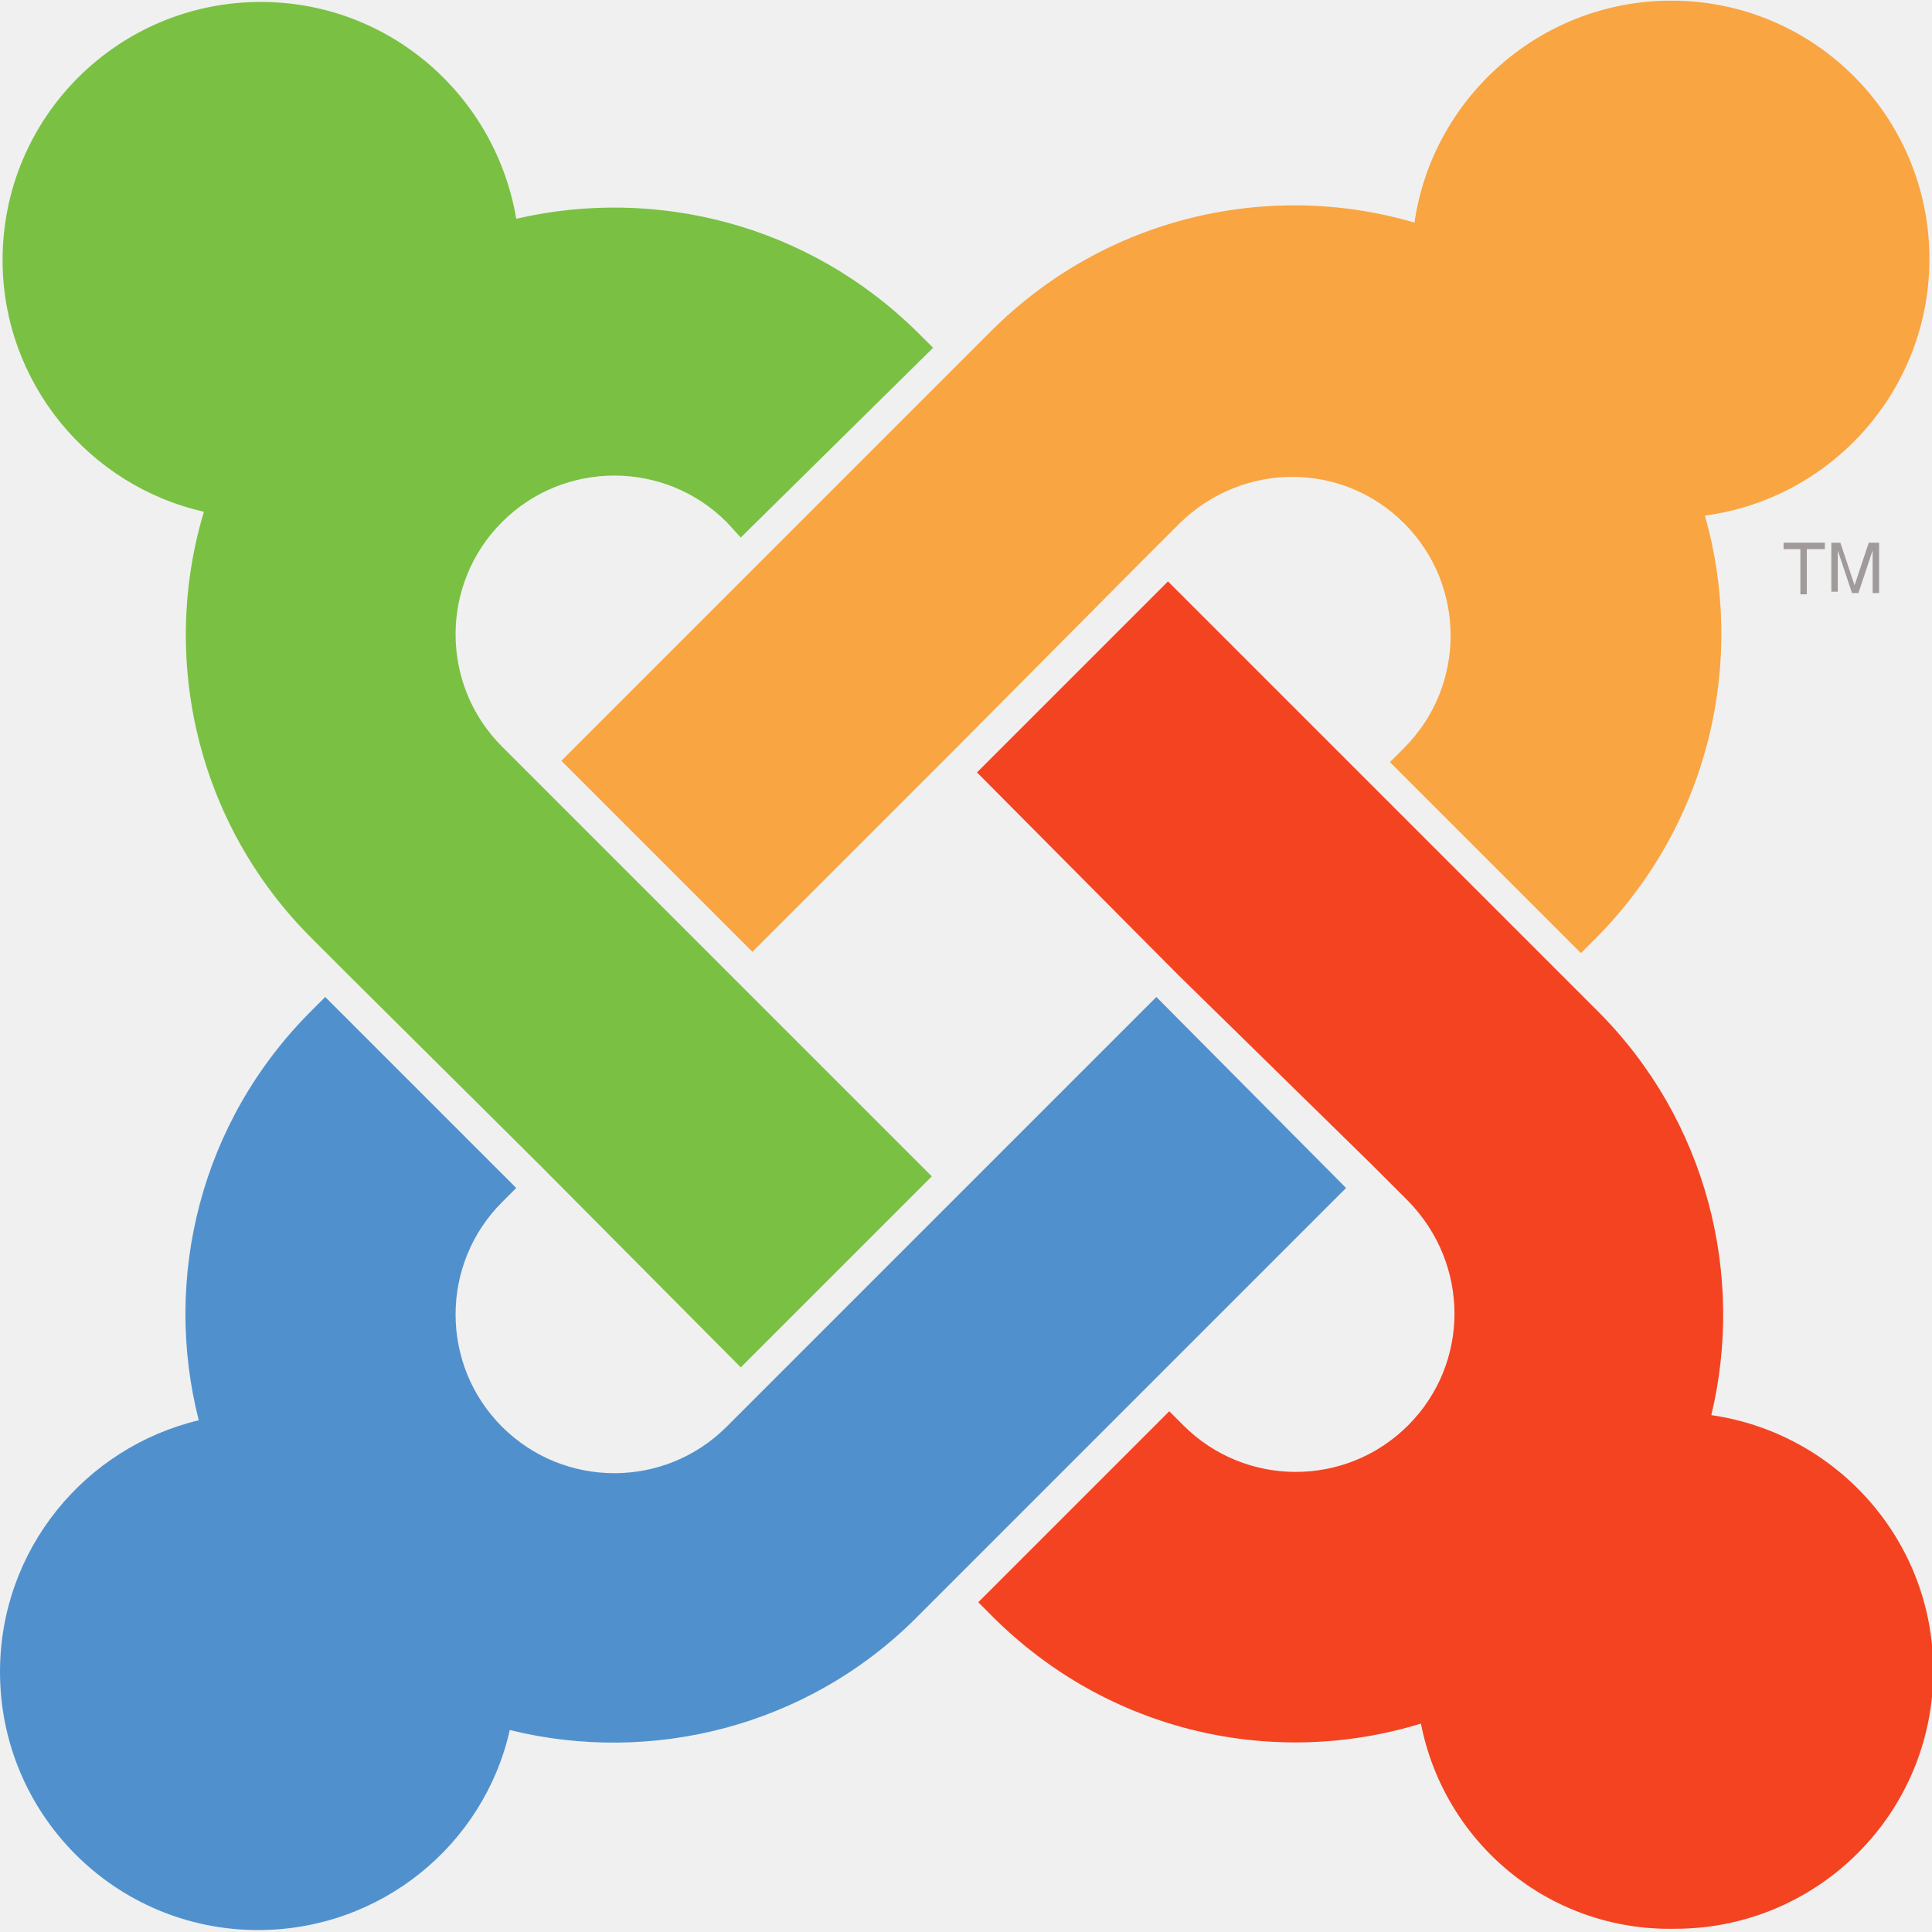
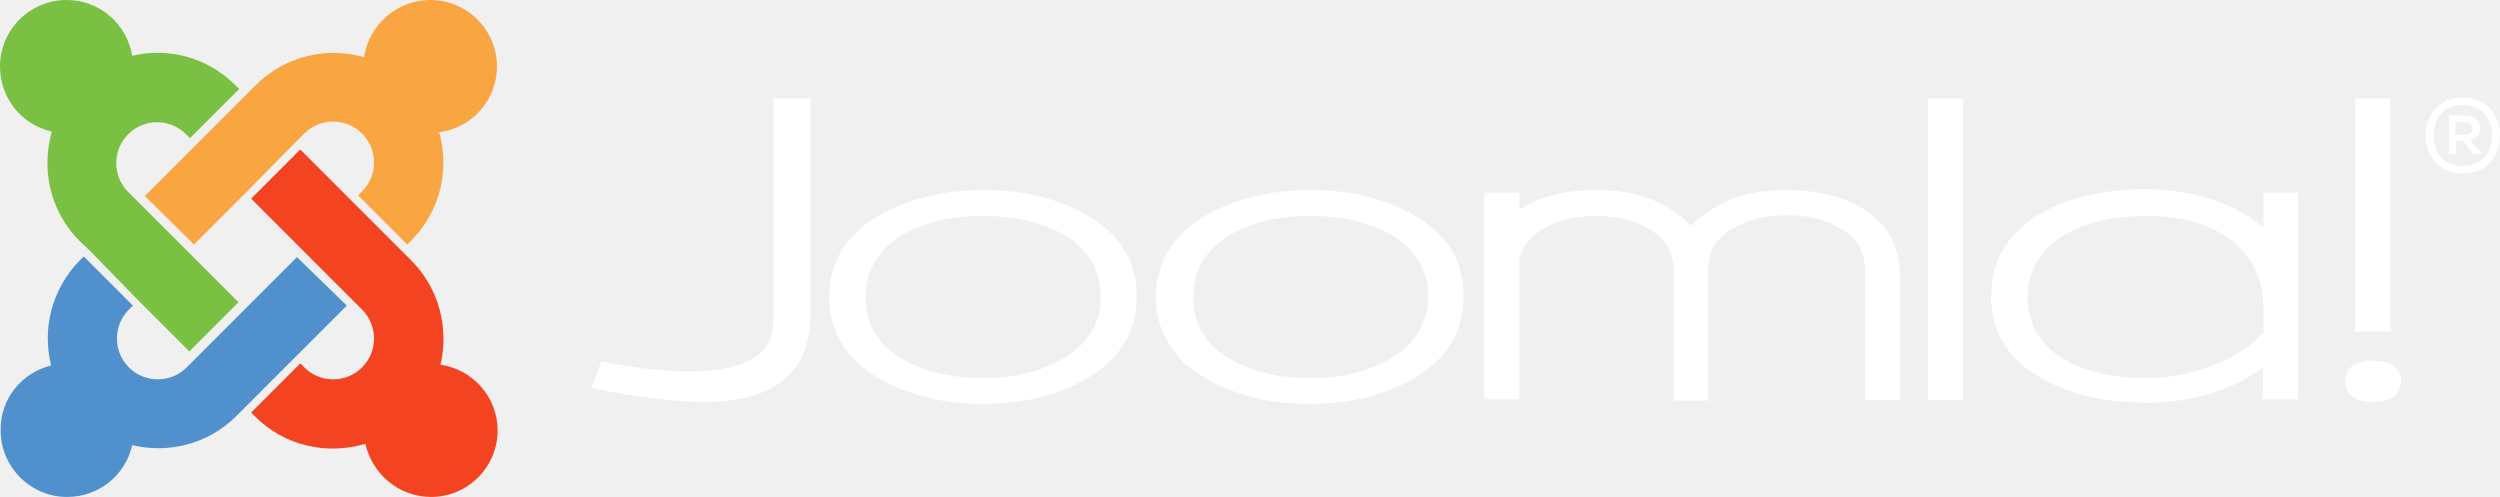
- <svg xmlns="http://www.w3.org/2000/svg" viewBox="0 0 149.7 149.6" width="30px" height="30px">
-   <style>.st0{fill:#a09b9a}</style>
-   <path class="st0" d="M141.4 42v.5H140V46h-.5v-3.5h-1.3V42h3.2z" />
-   <path class="st0" d="M141.8 42h.8l1.1 3.3 1.1-3.3h.8v3.9h-.5v-2.3-.4-.6l-1.1 3.3h-.5l-1.1-3.3V45.8h-.5V42z" />
-   <g>
-     <path d="M27 75.5l-2.9-2.9c-8.9-8.9-11.7-21.7-8.3-33C6.9 37.6.2 29.6.2 20.1c0-11.1 9-20 20-20 10 0 18.2 7.3 19.8 16.8 10.8-2.5 22.6.4 31.1 8.8l1.2 1.2-14.9 14.7-1.1-1.2c-4.8-4.8-12.6-4.8-17.4 0-4.8 4.8-4.8 12.6 0 17.4l2.9 2.9 14.8 14.8 15.6 15.6-14.8 14.8-15.6-15.7L27 75.5z" fill="#7ac143" />
-     <path d="M43.5 58.9l15.6-15.6 14.8-14.8 2.9-2.9c8.9-8.9 21.6-11.7 32.8-8.4C111 7.5 119.4 0 129.5 0c11.1 0 20 9 20 20 0 10.2-7.6 18.6-17.4 19.9 3.2 11.2.4 23.8-8.4 32.7l-1.2 1.2L107.7 59l1.1-1.1c4.8-4.8 4.8-12.6 0-17.4-4.8-4.8-12.5-4.8-17.4 0l-2.9 2.9-14.6 14.7-15.6 15.6-14.8-14.8z" fill="#f9a541" />
-     <path d="M110.1 133.5c-11.4 3.5-24.2.7-33.2-8.3l-1.1-1.1 14.8-14.8 1.1 1.1c4.8 4.8 12.6 4.8 17.4 0 4.8-4.8 4.8-12.5 0-17.4l-2.9-2.9-14.9-14.6-15.6-15.7L90.5 45l15.6 15.6 14.8 14.8 2.9 2.9c8.5 8.5 11.4 20.5 8.8 31.3 9.7 1.4 17.2 9.7 17.2 19.8 0 11.1-9 20-20 20-9.8.2-17.9-6.7-19.7-15.9z" fill="#f44321" />
-     <path d="M104.3 92l-15.6 15.6-14.8 14.8-2.9 2.9c-8.5 8.5-20.6 11.4-31.5 8.7-2 8.9-10 15.5-19.5 15.5-11.1 0-20-9-20-20 0-9.5 6.6-17.4 15.4-19.5-2.8-11 .1-23.1 8.7-31.7l1.1-1.1L40 92l-1.1 1.1c-4.8 4.8-4.8 12.6 0 17.4 4.8 4.8 12.6 4.8 17.4 0l2.9-2.9L74 92.8l15.6-15.6L104.3 92z" fill="#5091cd" />
+ <svg xmlns="http://www.w3.org/2000/svg" version="1.1" x="0px" y="0px" viewBox="0 0 376.3 74.8" enable-background="new 0 0 376.3 74.8" xml:space="preserve">
+   <g id="logo">
+     <path fill="#FFFFFF" d="M116.4,14.8v31.3c0,2.8,0.2,5.4-2.3,7.3c-2.3,1.9-6.2,2.5-10.4,2.5c-6.4,0-13.2-1.5-13.2-1.5l-1.5,4   c0,0,9.5,2,16.4,2.1c5.8,0.1,10.9-1.2,13.7-4.4c2.3-2.6,3-5.6,2.9-10.7V14.8H116.4" />
+     <path fill="#FFFFFF" d="M163.1,32.1c-4.2-2.3-9.3-3.5-15.1-3.5c-5.7,0-10.8,1.2-15.1,3.5h0c-5.4,2.9-8.1,7.2-8.1,12.6   c0,5.4,2.7,9.7,8.1,12.6c4.3,2.3,9.3,3.5,15.1,3.5c5.7,0,10.8-1.2,15-3.5c5.4-2.9,8.1-7.2,8.1-12.6C171.2,39.2,168.4,35,163.1,32.1    M159.8,54.1c-3.3,1.9-7.2,2.8-11.8,2.8c-4.7,0-8.7-0.9-11.9-2.7h0c-3.9-2.2-5.8-5.3-5.8-9.5c0-4.1,2-7.3,5.8-9.5   c3.2-1.8,7.2-2.7,11.9-2.7c4.6,0,8.6,0.9,11.9,2.7c3.8,2.2,5.8,5.4,5.8,9.5C165.7,48.7,163.7,51.9,159.8,54.1z" />
+     <path fill="#FFFFFF" d="M212.3,32.1c-4.2-2.3-9.3-3.5-15.1-3.5c-5.7,0-10.8,1.2-15.1,3.5h0c-5.4,2.9-8.1,7.2-8.1,12.6   c0,5.4,2.7,9.7,8.1,12.6c4.3,2.3,9.3,3.5,15.1,3.5c5.7,0,10.8-1.2,15-3.5c5.4-2.9,8.1-7.2,8.1-12.6C220.4,39.2,217.7,35,212.3,32.1    M209.1,54.1c-3.3,1.9-7.2,2.8-11.8,2.8c-4.7,0-8.7-0.9-11.9-2.7c-3.9-2.2-5.8-5.3-5.8-9.5c0-4.1,2-7.3,5.8-9.5   c3.2-1.8,7.2-2.7,11.9-2.7c4.6,0,8.6,0.9,11.9,2.7c3.8,2.2,5.8,5.4,5.8,9.5C214.9,48.7,212.9,51.9,209.1,54.1z" />
+     <path fill="#FFFFFF" d="M280.2,31.3c-3-1.8-6.9-2.7-11.5-2.7c-5.9,0-10.6,1.8-14.2,5.4c-3.4-3.6-8.2-5.4-14.1-5.4   c-4.8,0-8.7,1-11.7,2.9c0-0.7,0-2.5,0-2.5h-5.3v31.1h5.3V38.9c0.4-1.5,1.4-2.9,3-4.1c2.2-1.5,5-2.3,8.5-2.3c3.1,0,5.7,0.6,7.9,1.9   c2.6,1.5,3.8,3.5,3.8,6.3v19.6h5.2V40.6c0-2.8,1.2-4.8,3.8-6.3c2.2-1.2,4.9-1.9,8-1.9c3.1,0,5.8,0.6,8,1.9c2.6,1.5,3.8,3.5,3.8,6.3   v19.6h5.3V41.3C285.9,36.9,284,33.5,280.2,31.3" />
+     <polyline fill="#FFFFFF" points="290.2,14.8 290.2,60.2 295.5,60.2 295.5,14.8 290.2,14.8  " />
+     <polyline fill="#FFFFFF" points="354.5,14.8 354.5,49.9 359.8,49.9 359.8,14.8 354.5,14.8  " />
+     <path fill="#FFFFFF" d="M340.7,29c0,0,0,4.3,0,5.3c-4.5-3.8-10.5-5.8-17.9-5.8c-5.9,0-11,1.1-15.2,3.4c-5.2,2.9-7.9,7.1-7.9,12.7   c0,5.5,2.7,9.8,8.1,12.6c4.2,2.3,9.3,3.4,15.2,3.4c2.9,0,5.8-0.3,8.4-1c3.7-1,6.8-2.4,9.2-4.3c0,1.1,0,4.8,0,4.8h5.3V29H340.7    M305.2,44.7c0-4.1,2-7.3,5.8-9.5c3.2-1.8,7.3-2.7,12-2.7c5.8,0,10.3,1.4,13.5,4.2c2.8,2.5,4.2,5.7,4.2,9.6c0,0,0,3.4,0,3.7   c-2.2,2.5-5.5,4.4-9.7,5.7c-2.5,0.8-5.2,1.2-8,1.2c-4.8,0-8.8-0.9-12-2.6C307.1,52,305.2,48.9,305.2,44.7z" />
+     <path fill="#FFFFFF" d="M357.2,54.3c-3.7,0-4.2,1.9-4.2,3.1c0,1.2,0.6,3.1,4.2,3.1c3.7,0,4.2-2,4.2-3.1   C361.4,56.3,360.9,54.3,357.2,54.3z" />
+     <path fill="#FFFFFF" d="M376.3,20.4c0,3.1-2,5.7-5.6,5.7c-3.6,0-5.6-2.6-5.6-5.7c0-3.1,2-5.7,5.6-5.7   C374.3,14.7,376.3,17.3,376.3,20.4z M366.3,20.4c0,2.6,1.6,4.6,4.4,4.6c2.8,0,4.4-2,4.4-4.6c0-2.6-1.6-4.6-4.4-4.6   C367.9,15.8,366.3,17.8,366.3,20.4L366.3,20.4z M371.8,21.1c2.2-0.4,2-3.7-0.5-3.7h-2.7v5.8h1.1v-2h1l1.6,2h1.2V23L371.8,21.1   L371.8,21.1z M371.2,18.4c1.3,0,1.3,1.9,0,1.9h-1.6v-1.9H371.2z" />
+   </g>
+   <g id="brandmark">
+     <path id="j-green" fill="#7AC143" d="M13.5,37.7L12,36.3c-4.5-4.5-5.8-10.8-4.2-16.5c-4.5-1-7.8-5-7.8-9.8c0-5.5,4.5-10,10-10   c5,0,9.1,3.6,9.9,8.4c5.4-1.3,11.3,0.2,15.5,4.4l0.6,0.6l-7.4,7.4l-0.6-0.6c-2.4-2.4-6.3-2.4-8.7,0c-2.4,2.4-2.4,6.3,0,8.7l1.4,1.4   l7.4,7.4l7.8,7.8l-7.4,7.4l-7.8-7.8L13.5,37.7L13.5,37.7z" />
+     <path id="j-orange" fill="#F9A541" d="M21.8,29.5l7.8-7.8l7.4-7.4l1.4-1.4C42.9,8.4,49.2,7,54.8,8.6C55.5,3.8,59.7,0,64.8,0   c5.5,0,10,4.5,10,10c0,5.1-3.8,9.3-8.7,9.9c1.6,5.6,0.2,11.9-4.2,16.3l-0.6,0.6l-7.4-7.4l0.6-0.6c2.4-2.4,2.4-6.3,0-8.7   c-2.4-2.4-6.3-2.4-8.7,0l-1.4,1.4L37,29l-7.8,7.8L21.8,29.5L21.8,29.5z" />
+     <path id="j-red" fill="#F44321" d="M55,66.8c-5.7,1.7-12.1,0.4-16.6-4.1l-0.6-0.6l7.4-7.4l0.6,0.6c2.4,2.4,6.3,2.4,8.7,0   c2.4-2.4,2.4-6.3,0-8.7L53,45.1l-7.4-7.4l-7.8-7.8l7.4-7.4l7.8,7.8l7.4,7.4l1.5,1.5c4.2,4.2,5.7,10.2,4.4,15.7   c4.9,0.7,8.6,4.9,8.6,9.9c0,5.5-4.5,10-10,10C60,74.8,56,71.3,55,66.8L55,66.8z" />
+     <path id="j-blue" fill="#5091CD" d="M52.2,46l-7.8,7.8L37,61.2l-1.4,1.4c-4.3,4.3-10.3,5.7-15.7,4.4c-1,4.5-5,7.8-9.8,7.8   c-5.5,0-10-4.5-10-10C0,60,3.3,56.1,7.7,55C6.3,49.5,7.8,43.5,12,39.2l0.6-0.6L20,46l-0.6,0.6c-2.4,2.4-2.4,6.3,0,8.7   c2.4,2.4,6.3,2.4,8.7,0l1.4-1.4l7.4-7.4l7.8-7.8L52.2,46L52.2,46z" />
  </g>
</svg>
